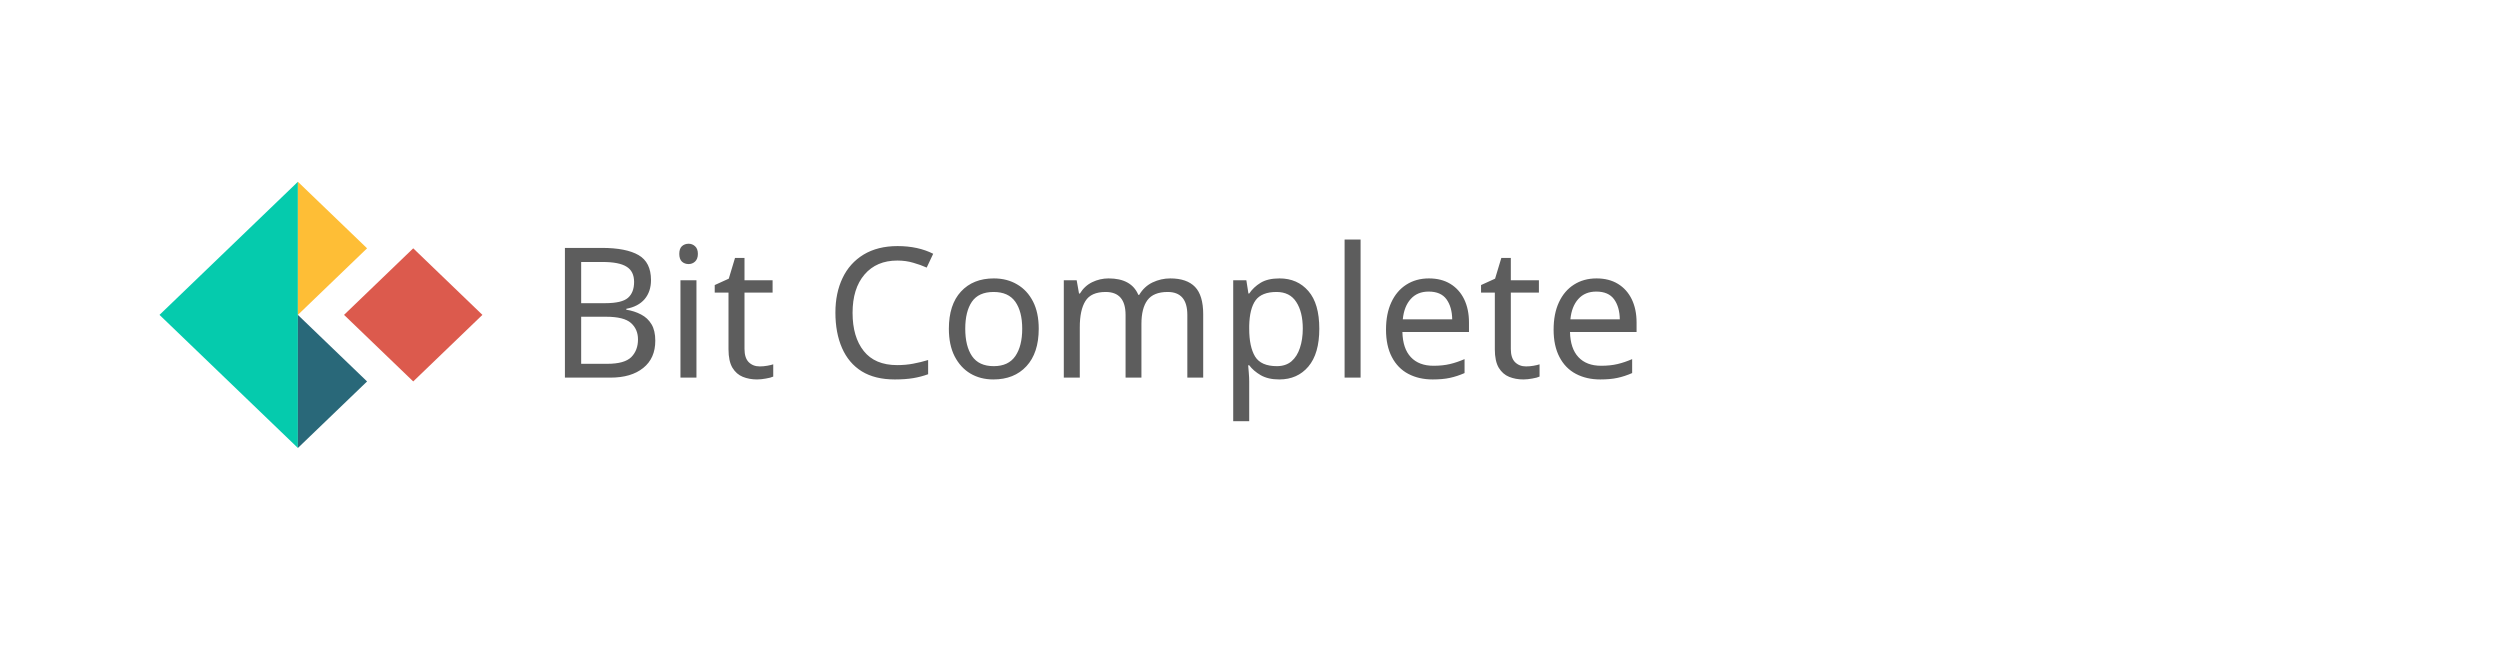
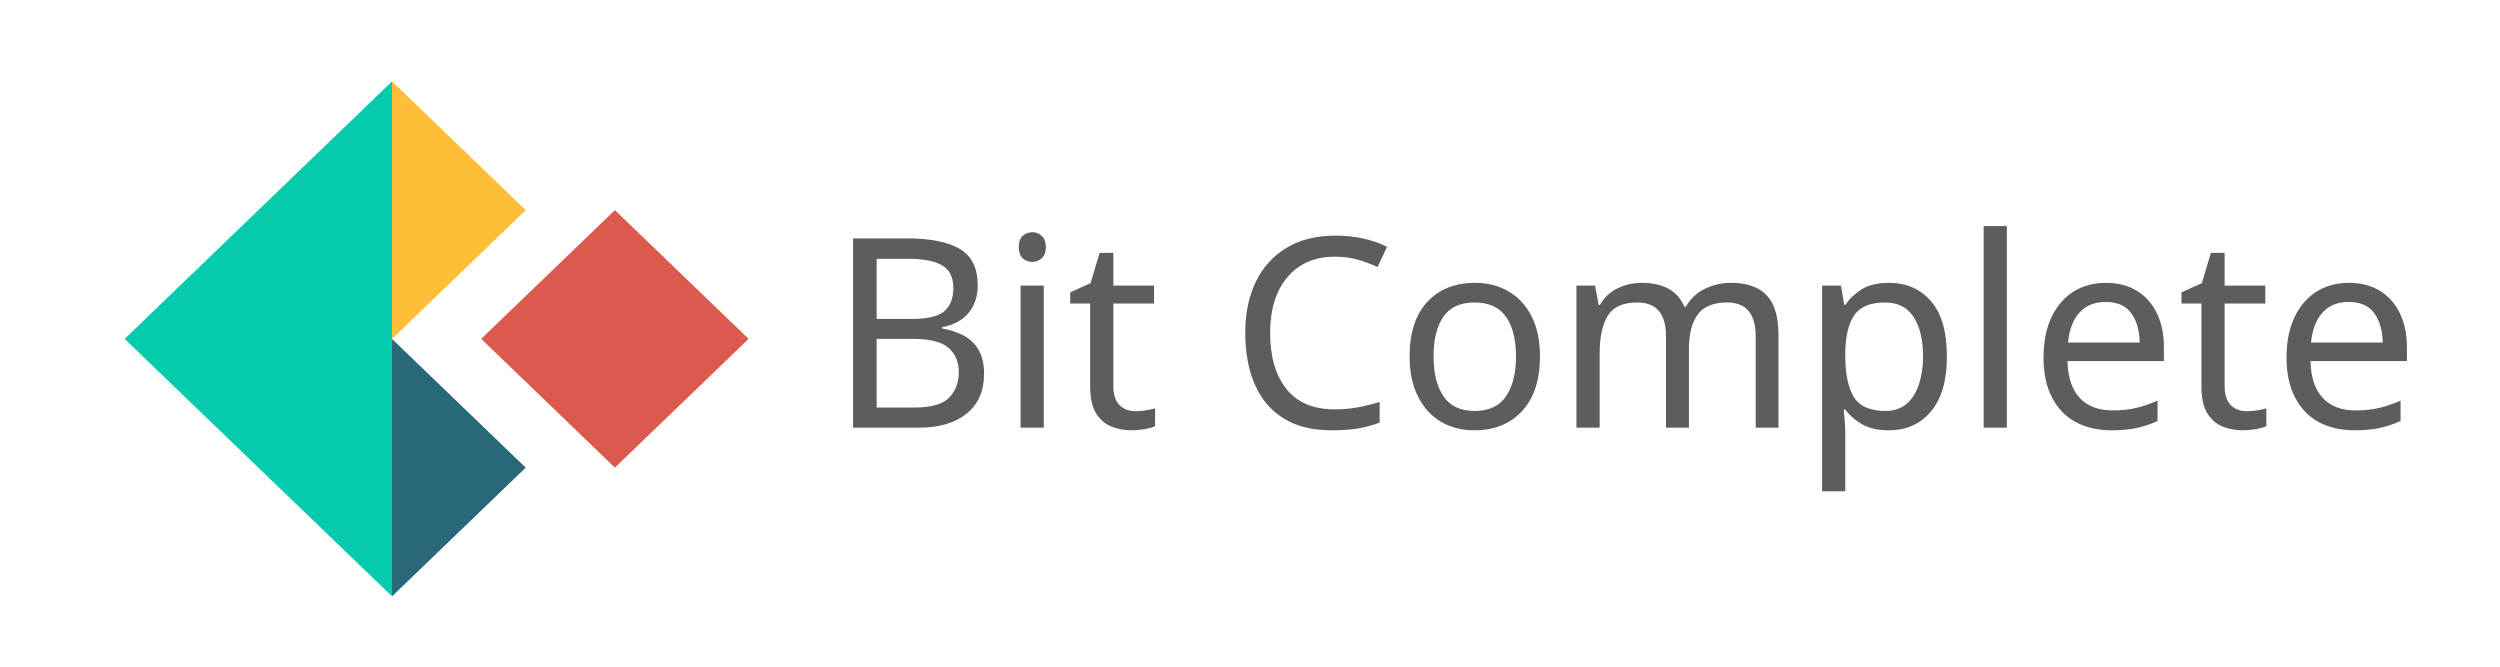
<svg xmlns="http://www.w3.org/2000/svg" width="300mm" height="80mm" viewBox="0 0 300 80" version="1.1" id="svg1">
  <defs id="defs1">
    <rect x="460.94" y="108.976" width="488.92" height="132.539" id="rect4" />
  </defs>
  <g id="layer1">
    <text xml:space="preserve" transform="scale(0.2645833)" id="text4" style="font-style:normal;font-variant:normal;font-weight:normal;font-stretch:normal;font-size:34.667px;font-family:Iosevka;-inkscape-font-specification:Iosevka;white-space:pre;shape-inside:url(#rect4);display:inline;opacity:0.235;fill:#e80003;fill-opacity:0.629;stroke:#000000;stroke-width:0" />
-     <text xml:space="preserve" style="font-style:normal;font-variant:normal;font-weight:normal;font-stretch:normal;font-size:21.768px;font-family:Avenir;-inkscape-font-specification:Avenir;opacity:0.987;fill:#5b5b5b;fill-opacity:1;stroke:#000000;stroke-width:0" x="65.764" y="45.256" id="text5" transform="scale(0.9987404,1.001261)">
-       <tspan id="tspan5" style="font-style:normal;font-variant:normal;font-weight:normal;font-stretch:normal;font-family:Avenir;-inkscape-font-specification:Avenir;fill:#5b5b5b;fill-opacity:1;stroke-width:0" x="65.764" y="45.256">Bit Complete</tspan>
+     <text xml:space="preserve" style="font-style:normal;font-variant:normal;font-weight:normal;font-stretch:normal;font-size:31.676px;font-family:Avenir;-inkscape-font-specification:Avenir;opacity:0.987;fill:#5b5b5b;fill-opacity:1;stroke:#000000;stroke-width:0" x="99.777" y="51.081" id="text5" transform="scale(0.995244,1.004779)">
+       <tspan id="tspan5" style="font-style:normal;font-variant:normal;font-weight:normal;font-stretch:normal;font-family:Avenir;-inkscape-font-specification:Avenir;fill:#5b5b5b;fill-opacity:1;stroke-width:0" x="99.777" y="51.081">Bit Complete</tspan>
    </text>
-     <path d="m 35.747,21.812 v 15.974 h -0.003 l 0.003,0.002 V 53.758 L 19.141,37.786 Z" fill="#05cbad" id="path1" style="stroke-width:0.029" />
-     <path d="m 44.049,29.797 -8.302,7.986 V 21.812 Z" fill="#febe36" id="path2" style="stroke-width:0.029" />
-     <path d="m 44.049,45.774 -8.302,7.983 V 37.788 Z" fill="#296879" id="path3" style="stroke-width:0.029" />
-     <path d="m 57.89,37.785 -8.303,-7.987 -8.303,7.987 8.303,7.987 z" fill="#dc5a4d" id="path4" style="stroke-width:0.029" />
+     <path d="M 47.043,9.768 V 40.667 h -0.005 l 0.005,0.005 V 71.562 L 14.952,40.667 Z" fill="#05cbad" id="path1" style="stroke-width:0.057" />
+     <path d="M 63.086,25.214 47.043,40.662 V 9.768 Z" fill="#febe36" id="path2" style="stroke-width:0.057" />
+     <path d="M 63.086,56.119 47.043,71.562 V 40.672 Z" fill="#296879" id="path3" style="stroke-width:0.057" />
+     <path d="M 89.832,40.665 73.787,25.215 57.742,40.665 73.787,56.114 Z" fill="#dc5a4d" id="path4" style="stroke-width:0.057" />
  </g>
</svg>
